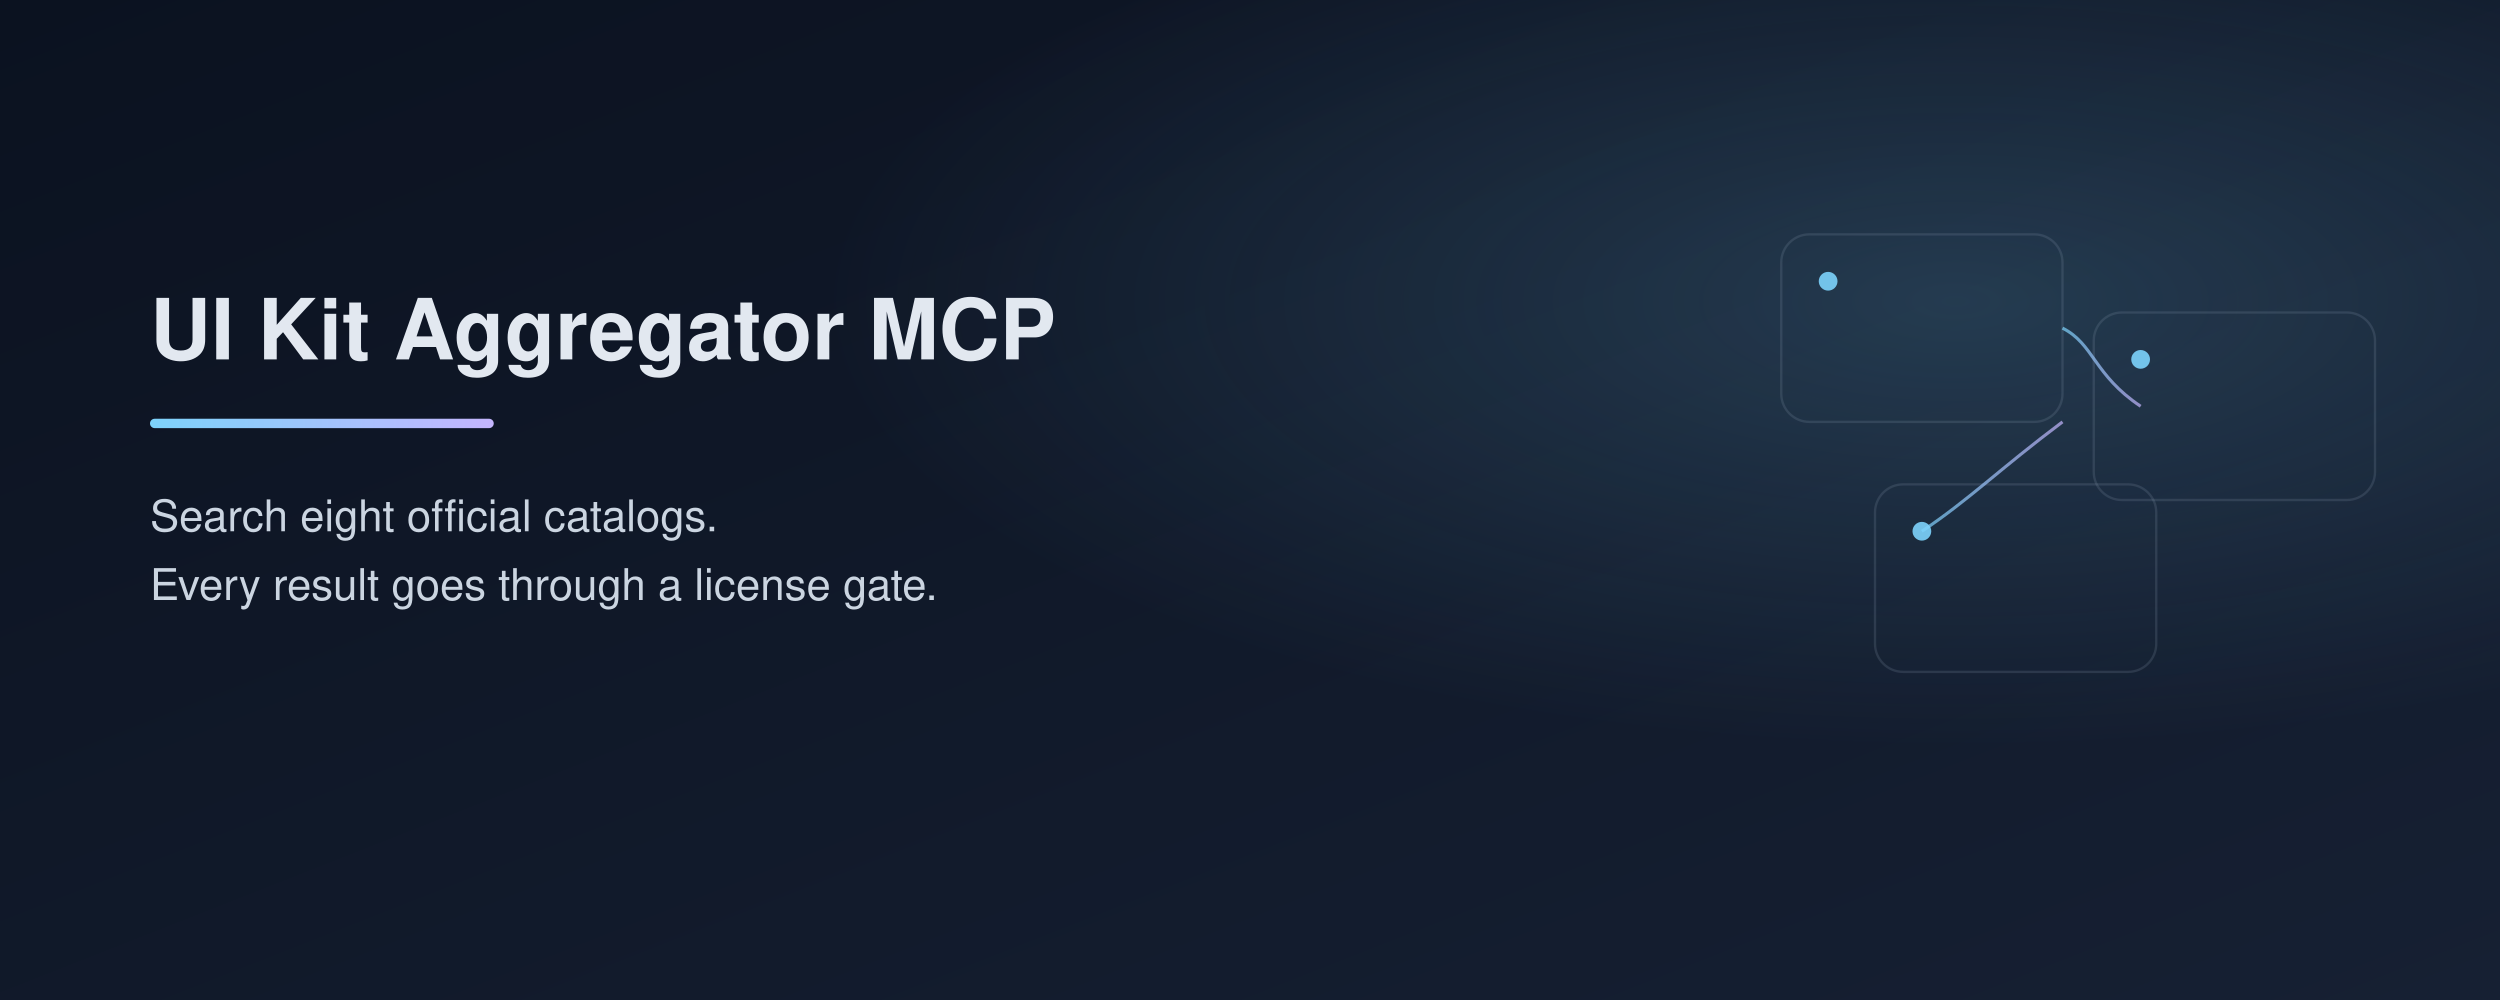
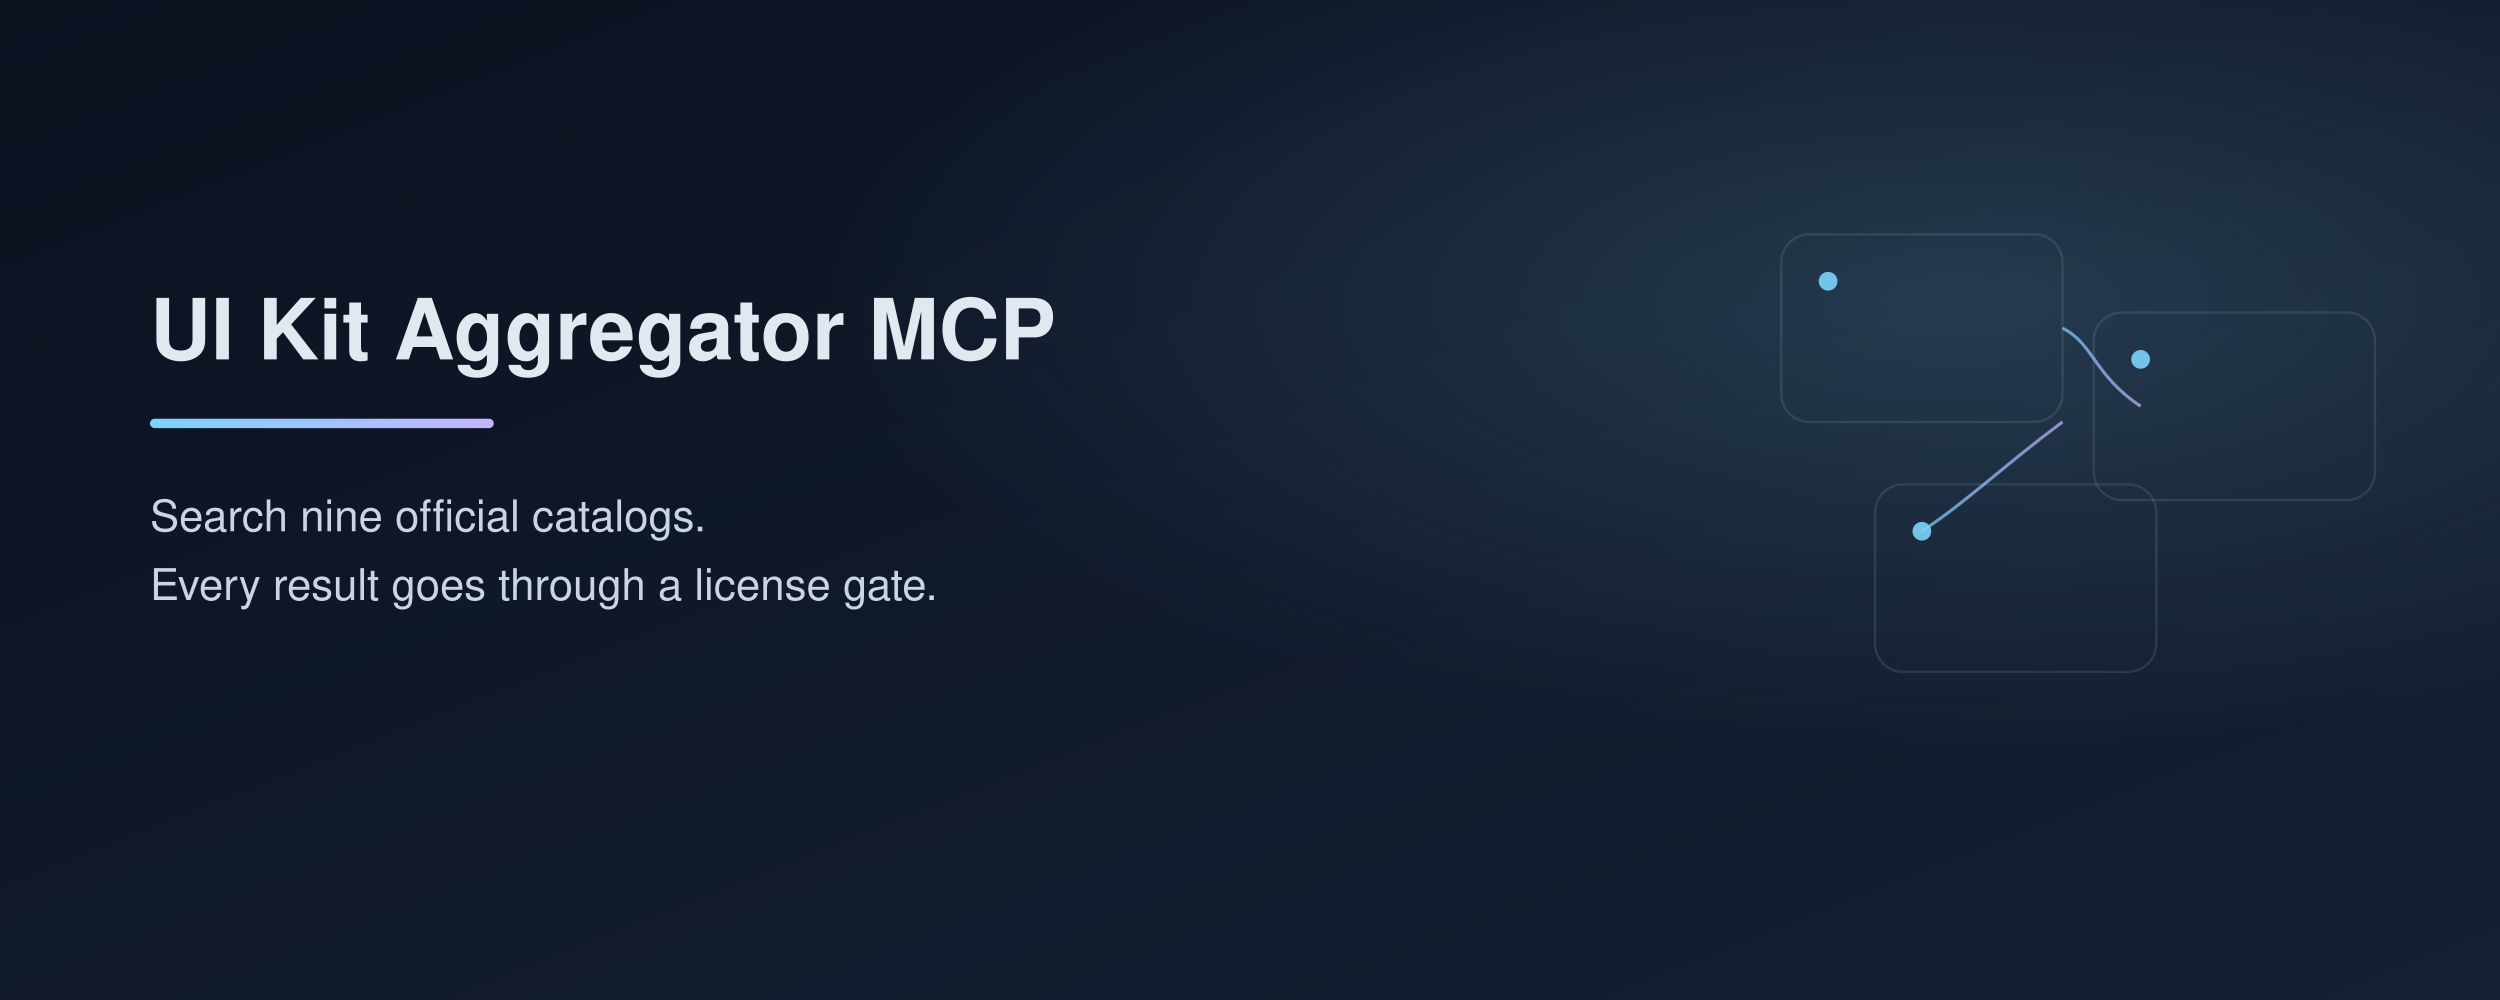
<svg xmlns="http://www.w3.org/2000/svg" width="1600" height="640" viewBox="0 0 1600 640" role="img" aria-label="UI Kit Aggregator MCP">
  <defs>
    <linearGradient id="bg" x1="0" y1="0" x2="1" y2="1">
      <stop offset="0%" stop-color="#0b1220" />
      <stop offset="100%" stop-color="#162033" />
    </linearGradient>
    <linearGradient id="accent" x1="0" y1="0" x2="1" y2="0">
      <stop offset="0%" stop-color="#7dd3fc" />
      <stop offset="100%" stop-color="#c4b5fd" />
    </linearGradient>
    <radialGradient id="glow" cx="78%" cy="30%" r="45%">
      <stop offset="0%" stop-color="#7dd3fc" stop-opacity="0.18" />
      <stop offset="100%" stop-color="#7dd3fc" stop-opacity="0" />
    </radialGradient>
  </defs>
  <rect width="1600" height="640" fill="url(#bg)" />
  <rect width="1600" height="640" fill="url(#glow)" />
  <g fill="none" stroke="#94a3b8" stroke-opacity="0.18" stroke-width="1.5">
    <rect x="1140" y="150" width="180" height="120" rx="18" />
    <rect x="1340" y="200" width="180" height="120" rx="18" />
    <rect x="1200" y="310" width="180" height="120" rx="18" />
  </g>
  <g fill="#7dd3fc" fill-opacity="0.9">
    <circle cx="1170" cy="180" r="6" />
    <circle cx="1370" cy="230" r="6" />
    <circle cx="1230" cy="340" r="6" />
  </g>
  <path d="M1320 210 C1340 220, 1340 240, 1370 260" fill="none" stroke="url(#accent)" stroke-width="2" stroke-opacity="0.7" />
  <path d="M1320 270 C1280 300, 1260 320, 1230 340" fill="none" stroke="url(#accent)" stroke-width="2" stroke-opacity="0.7" />
  <text x="96" y="230" fill="#e2e8f0" font-family="ui-sans-serif, system-ui, Segoe UI, Helvetica, Arial, sans-serif" font-size="54" font-weight="700">UI Kit Aggregator MCP</text>
  <rect x="96" y="268" width="220" height="6" rx="3" fill="url(#accent)" />
-   <text x="96" y="340" fill="#cbd5e1" font-family="ui-sans-serif, system-ui, Segoe UI, Helvetica, Arial, sans-serif" font-size="28">Search eight official catalogs.</text>
+   <text x="96" y="340" fill="#cbd5e1" font-family="ui-sans-serif, system-ui, Segoe UI, Helvetica, Arial, sans-serif" font-size="28">Search nine official catalogs.</text>
  <text x="96" y="384" fill="#cbd5e1" font-family="ui-sans-serif, system-ui, Segoe UI, Helvetica, Arial, sans-serif" font-size="28">Every result goes through a license gate.</text>
</svg>
